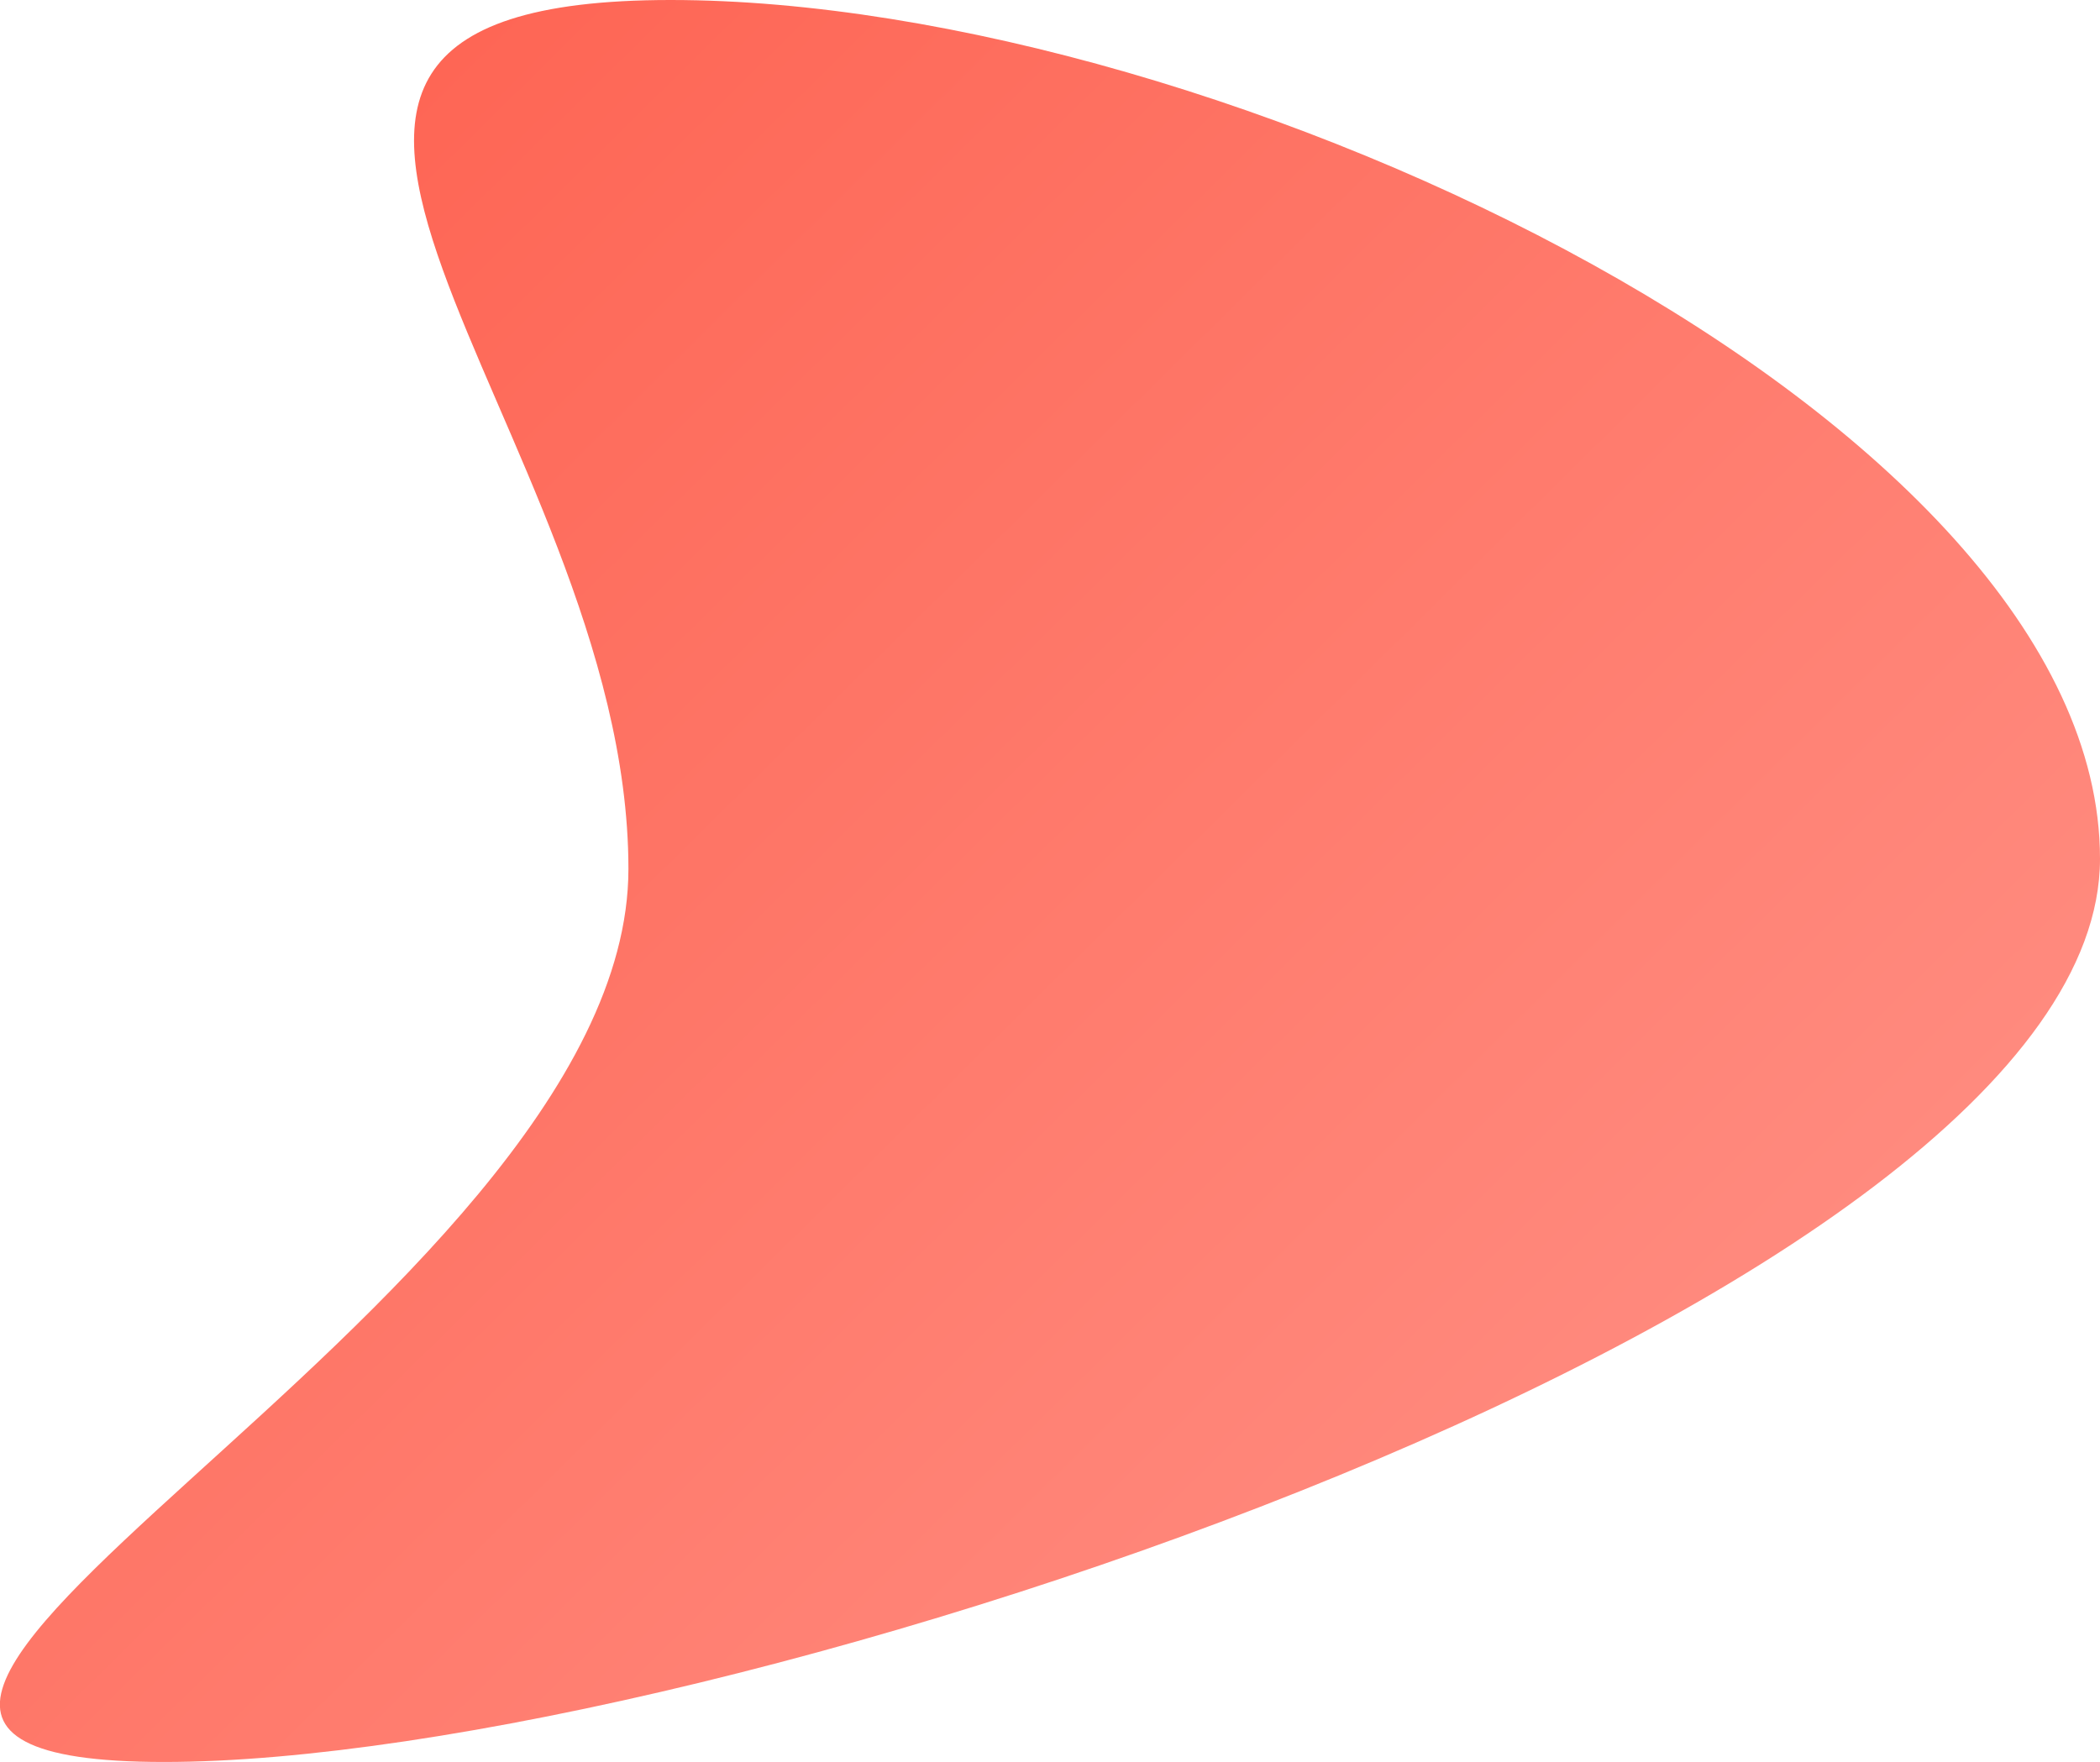
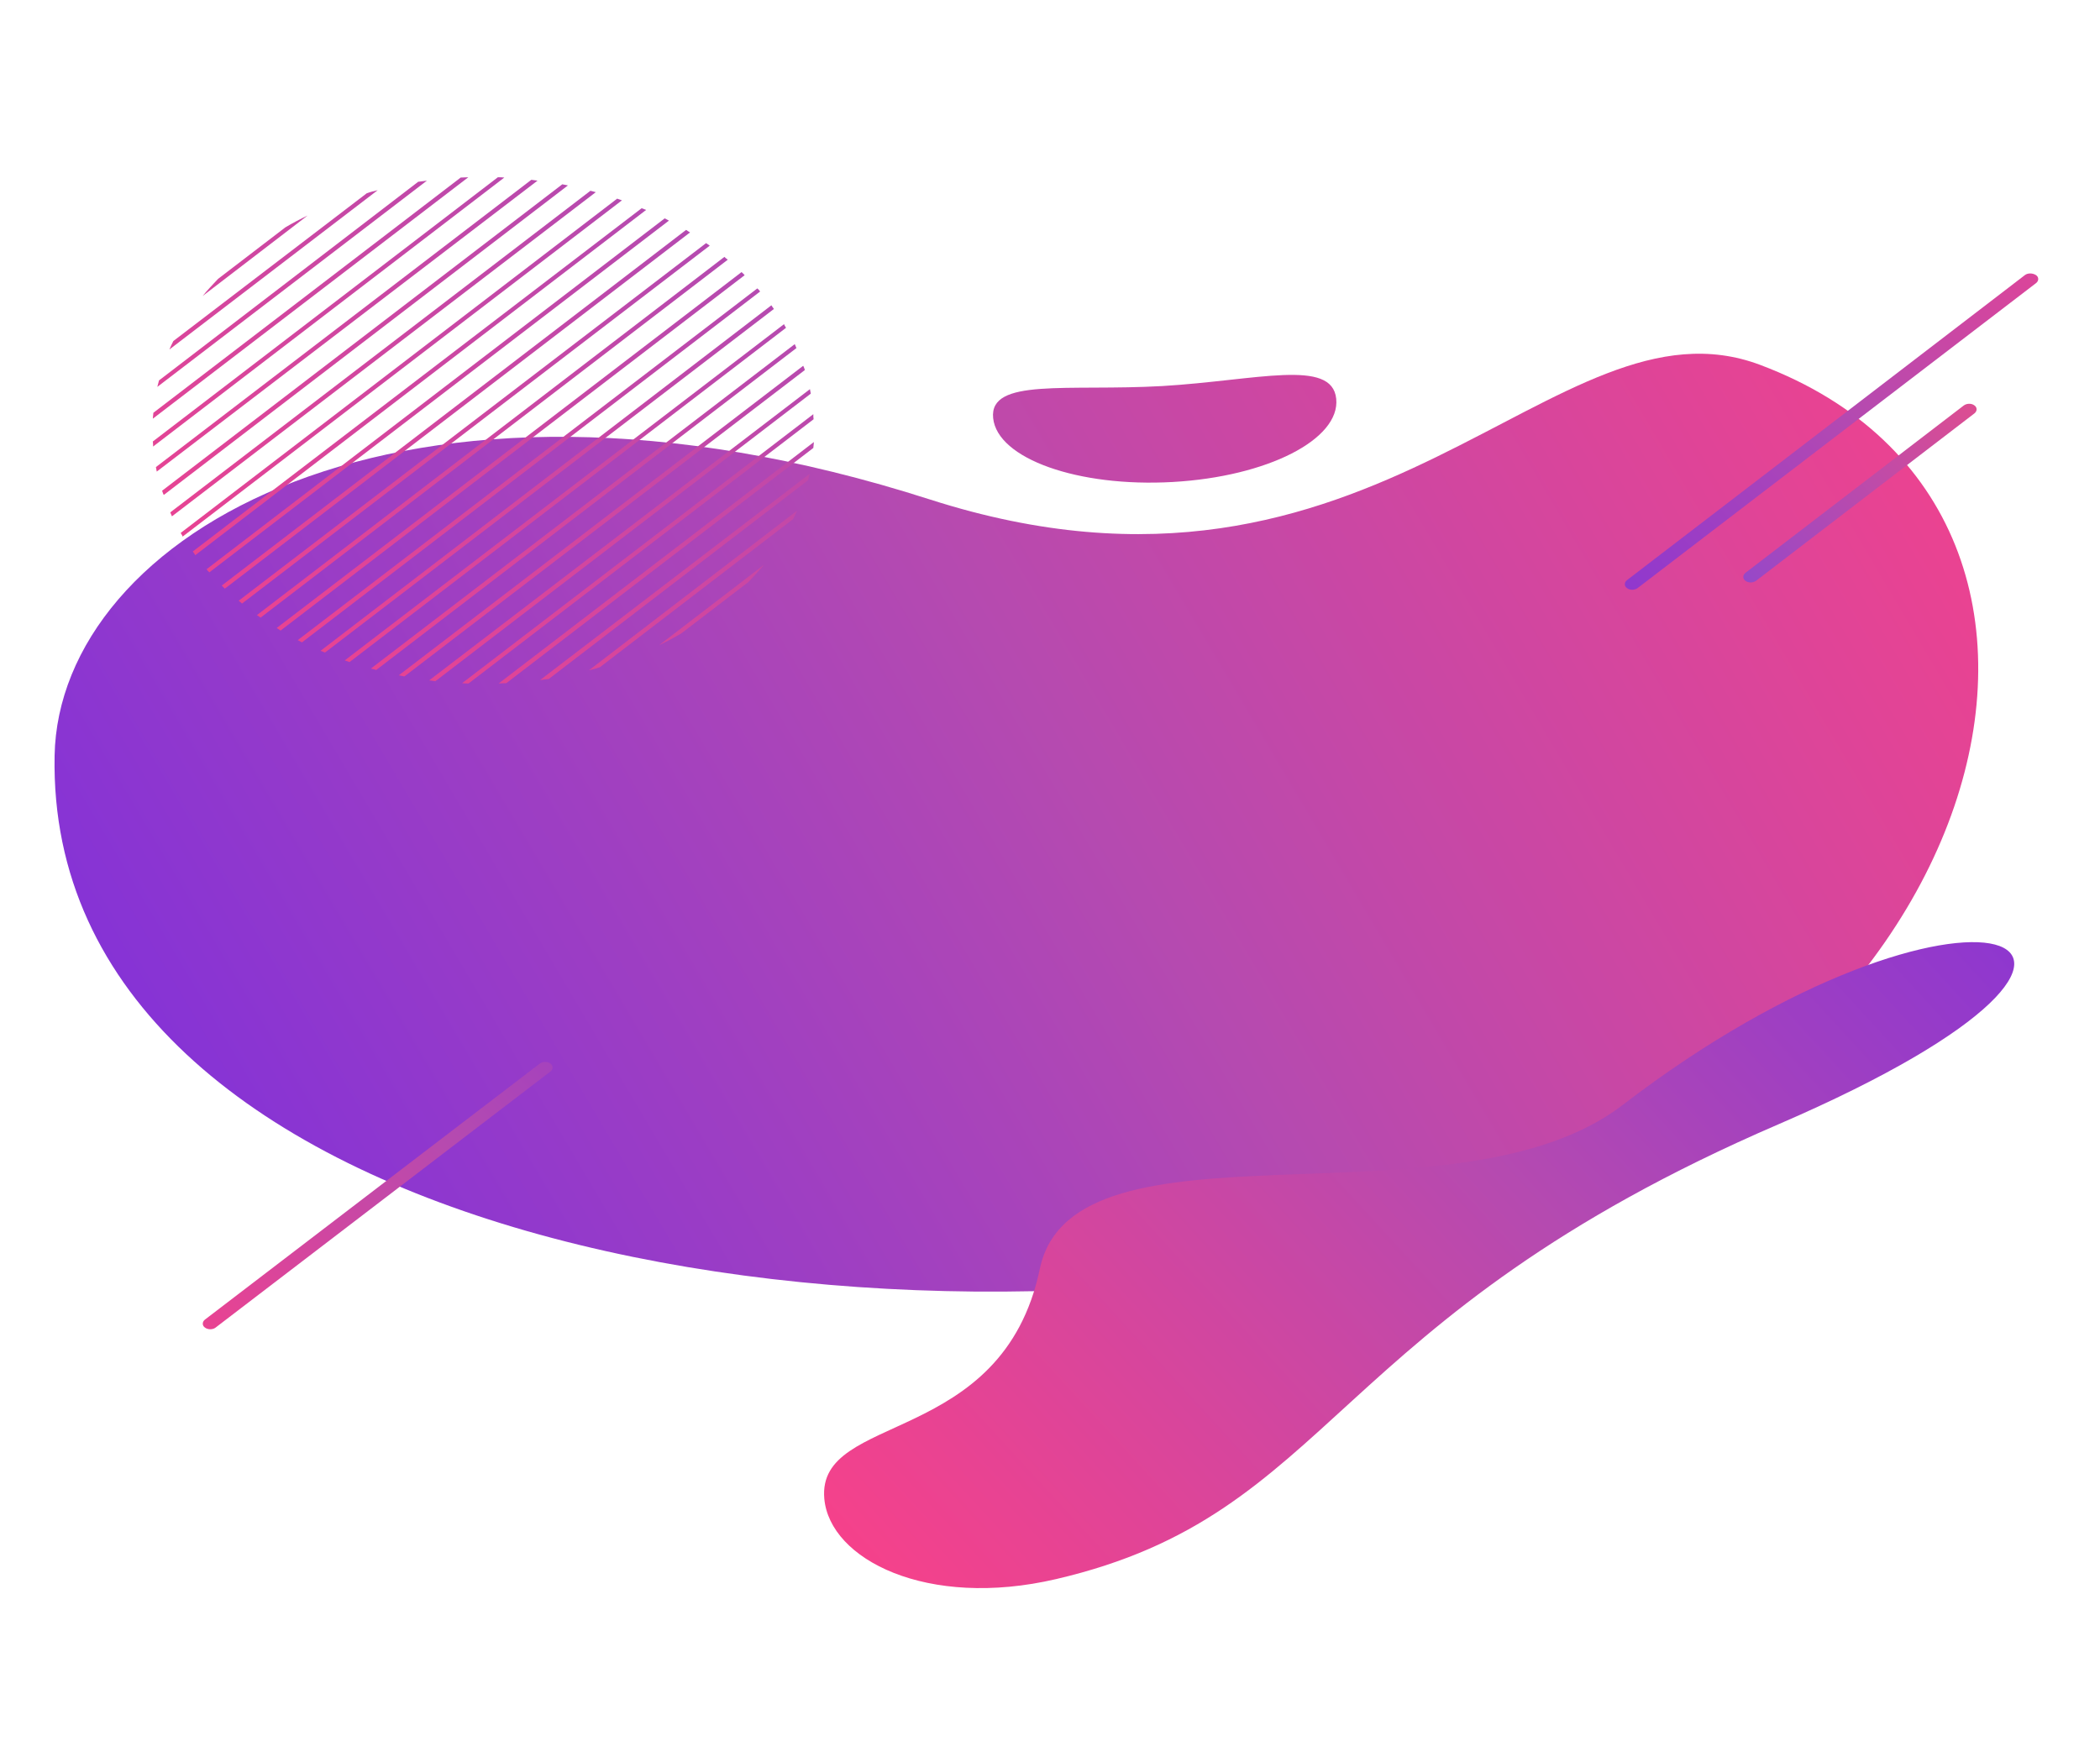
<svg xmlns="http://www.w3.org/2000/svg" version="1.1" id="Layer_6" x="0px" y="0px" viewBox="0 0 746.2 626.2" style="enable-background:new 0 0 746.2 626.2;" xml:space="preserve">
  <style type="text/css">
	.st0{fill:url(#SVGID_1_);}
+ 	.st1{fill:url(#SVGID_2_);}
+ 	.st2{fill:url(#SVGID_3_);}
+ 	.st3{fill:url(#SVGID_4_);}
+ 	.st4{fill:url(#SVGID_5_);}
+ 	.st5{fill:url(#SVGID_6_);}
+ 	.st6{fill:url(#SVGID_7_);}
+ 	.st7{fill:url(#SVGID_8_);}
+ 	.st8{fill:url(#SVGID_9_);}
+ 	.st9{fill:url(#SVGID_10_);}
+ 	.st10{fill:url(#SVGID_11_);}
+ 	.st11{fill:url(#SVGID_12_);}
+ 	.st12{fill:url(#SVGID_13_);}
+ 	.st13{fill:url(#SVGID_14_);}
+ 	.st14{fill:url(#SVGID_15_);}
+ 	.st15{fill:url(#SVGID_16_);}
+ 	.st16{fill:url(#SVGID_17_);}
+ 	.st17{fill:url(#SVGID_18_);}
+ 	.st18{fill:url(#SVGID_19_);}
+ 	.st19{fill:url(#SVGID_20_);}
+ 	.st20{fill:url(#SVGID_21_);}
+ 	.st21{fill:url(#SVGID_22_);}
+ 	.st22{fill:url(#SVGID_23_);}
+ 	.st23{fill:url(#SVGID_24_);}
+ 	.st24{fill:url(#SVGID_25_);}
+ 	.st25{fill:url(#SVGID_26_);}
+ 	.st26{fill:url(#SVGID_27_);}
+ 	.st27{fill:url(#SVGID_28_);}
+ 	.st28{fill:url(#SVGID_29_);}
+ 	.st29{fill:url(#SVGID_30_);}
+ 	.st30{fill:url(#SVGID_31_);}
+ 	.st31{fill:url(#SVGID_32_);}
</style>
-   <linearGradient id="SVGID_1_" gradientUnits="userSpaceOnUse" x1="229.17" y1="53.084" x2="682.828" y2="512.484" gradientTransform="matrix(-1 0 0 -1 746.2 626.2)">
-     <stop offset="0" style="stop-color:#FF8A7E" />
-     <stop offset="1" style="stop-color:#FE6655" />
-   </linearGradient>
-   <path class="st0" d="M223.3,308.8C223.3,152.4,42.3,0,238.3,0c196.1,0,507.9,148.8,507.9,305.2s-491.8,321-687.9,321  S223.3,465.2,223.3,308.8z" />
+   <g>
+     <g>
+       <linearGradient id="SVGID_1_" gradientUnits="userSpaceOnUse" x1="753.802" y1="-911.916" x2="21.481" y2="-479.997" gradientTransform="matrix(1 0 0 1 0 960)">
+         <stop offset="4.192073e-04" style="stop-color:#FF4085" />
+         <stop offset="0.514" style="stop-color:#B54AB0" />
+         <stop offset="1" style="stop-color:#7A2DDF" />
+       </linearGradient>
+       <path class="st0" d="M625.5,129.7c-73.2-27.6-135.6,99-295.1,47.8C141.8,117,20.8,190.7,19.4,268.6    c-3.2,170.9,287.9,222,487.9,172.4C707.3,391.4,766.8,182.9,625.5,129.7z" />
+       <linearGradient id="SVGID_2_" gradientUnits="userSpaceOnUse" x1="703.64" y1="-983.215" x2="-41.968" y2="-543.458" gradientTransform="matrix(1 0 0 1 0 960)">
+         <stop offset="4.192073e-04" style="stop-color:#FF4085" />
+         <stop offset="0.514" style="stop-color:#B54AB0" />
+         <stop offset="1" style="stop-color:#7A2DDF" />
+       </linearGradient>
+       <path class="st1" d="M474.8,141.7c-1.5-14.4-28.2-6.5-61.8-4.5c-33.7,1.9-61.6-3-60.1,11.4c1.5,14.4,30.1,24.6,63.8,22.7    C450.4,169.4,476.3,156.1,474.8,141.7z" />
+     </g>
+     <linearGradient id="SVGID_3_" gradientUnits="userSpaceOnUse" x1="305.79" y1="-346.666" x2="737.04" y2="-742.925" gradientTransform="matrix(1 0 0 1 0 960)">
+       <stop offset="4.192073e-04" style="stop-color:#FF4085" />
+       <stop offset="0.514" style="stop-color:#B54AB0" />
+       <stop offset="1" style="stop-color:#7A2DDF" />
+     </linearGradient>
+     <path class="st2" d="M576.6,392.7c-59.5,45.7-195.1,1.1-207.1,58.2c-13.3,63.6-79.3,50.8-76.6,81.7c1.9,21.6,36.5,39.3,82.4,28.6   c99.6-23.2,95.6-92.2,256.8-161.7C789.6,331.5,697.8,299.6,576.6,392.7z" />
+     <g>
+       <linearGradient id="SVGID_4_" gradientUnits="userSpaceOnUse" x1="-2329.278" y1="-3831.766" x2="-2721.689" y2="-3446.075" gradientTransform="matrix(1 0 0 1 2584.661 3760.393)">
+         <stop offset="0" style="stop-color:#7A2DDF" />
+         <stop offset="0.234" style="stop-color:#B54AB0" />
+         <stop offset="0.759" style="stop-color:#FF4085" />
+       </linearGradient>
+       <path class="st3" d="M77.5,99.1c-1.9,2-3.8,4-5.5,6.1l37.3-28.6c-2.7,1.3-5.4,2.7-7.9,4.2L77.5,99.1z" />
+       <linearGradient id="SVGID_5_" gradientUnits="userSpaceOnUse" x1="-2322.988" y1="-3826.884" x2="-2715.384" y2="-3441.206" gradientTransform="matrix(1 0 0 1 2584.661 3760.393)">
+         <stop offset="0" style="stop-color:#7A2DDF" />
+         <stop offset="0.234" style="stop-color:#B54AB0" />
+         <stop offset="0.759" style="stop-color:#FF4085" />
+       </linearGradient>
+       <path class="st4" d="M61.6,121.2c-0.5,1-1,2-1.4,3l74-56.6c-1.3,0.3-2.6,0.6-3.9,1.1L61.6,121.2z" />
+       <linearGradient id="SVGID_6_" gradientUnits="userSpaceOnUse" x1="-2316.528" y1="-3821.846" x2="-2708.916" y2="-3436.177" gradientTransform="matrix(1 0 0 1 2584.661 3760.393)">
+         <stop offset="0" style="stop-color:#7A2DDF" />
+         <stop offset="0.234" style="stop-color:#B54AB0" />
+         <stop offset="0.759" style="stop-color:#FF4085" />
+       </linearGradient>
+       <path class="st5" d="M56.5,135.2c-0.2,0.8-0.4,1.6-0.6,2.3l95.8-73.3c-1,0.1-2,0.3-3.1,0.4L56.5,135.2z" />
+       <linearGradient id="SVGID_7_" gradientUnits="userSpaceOnUse" x1="-2310.101" y1="-3816.858" x2="-2702.494" y2="-3431.184" gradientTransform="matrix(1 0 0 1 2584.661 3760.393)">
+         <stop offset="0" style="stop-color:#7A2DDF" />
+         <stop offset="0.234" style="stop-color:#B54AB0" />
+         <stop offset="0.759" style="stop-color:#FF4085" />
+       </linearGradient>
+       <path class="st6" d="M54.5,146.7c-0.1,0.6-0.1,1.3-0.2,2.1L166.4,63c-0.9,0-1.8,0.1-2.7,0.1L54.5,146.7z" />
+       <linearGradient id="SVGID_8_" gradientUnits="userSpaceOnUse" x1="-2303.613" y1="-3811.815" x2="-2696.024" y2="-3426.123" gradientTransform="matrix(1 0 0 1 2584.661 3760.393)">
+         <stop offset="0" style="stop-color:#7A2DDF" />
+         <stop offset="0.234" style="stop-color:#B54AB0" />
+         <stop offset="0.759" style="stop-color:#FF4085" />
+       </linearGradient>
+       <path class="st7" d="M54.3,156.9c0.1,0.6,0.1,1.2,0.1,1.8l124.8-95.6c-0.7-0.1-1.6-0.1-2.3-0.1L54.3,156.9z" />
+       <linearGradient id="SVGID_9_" gradientUnits="userSpaceOnUse" x1="-2297.157" y1="-3806.775" x2="-2689.549" y2="-3421.102" gradientTransform="matrix(1 0 0 1 2584.661 3760.393)">
+         <stop offset="0" style="stop-color:#7A2DDF" />
+         <stop offset="0.234" style="stop-color:#B54AB0" />
+         <stop offset="0.759" style="stop-color:#FF4085" />
+       </linearGradient>
+       <path class="st8" d="M55.4,166c0.1,0.5,0.2,1.1,0.3,1.6L191,64.2c-0.7-0.1-1.4-0.2-2.2-0.3L55.4,166z" />
+       <linearGradient id="SVGID_10_" gradientUnits="userSpaceOnUse" x1="-2290.685" y1="-3801.751" x2="-2683.104" y2="-3416.052" gradientTransform="matrix(1 0 0 1 2584.661 3760.393)">
+         <stop offset="0" style="stop-color:#7A2DDF" />
+         <stop offset="0.234" style="stop-color:#B54AB0" />
+         <stop offset="0.759" style="stop-color:#FF4085" />
+       </linearGradient>
+       <path class="st9" d="M57.6,174.4c0.2,0.5,0.3,1,0.6,1.5l143.6-110c-0.6-0.1-1.3-0.3-2-0.4L57.6,174.4z" />
+       <linearGradient id="SVGID_11_" gradientUnits="userSpaceOnUse" x1="-2284.231" y1="-3796.717" x2="-2676.629" y2="-3411.038" gradientTransform="matrix(1 0 0 1 2584.661 3760.393)">
+         <stop offset="0" style="stop-color:#7A2DDF" />
+         <stop offset="0.234" style="stop-color:#B54AB0" />
+         <stop offset="0.759" style="stop-color:#FF4085" />
+       </linearGradient>
+       <path class="st10" d="M60.5,182.1c0.2,0.4,0.4,0.9,0.6,1.4L211.7,68.3c-0.6-0.2-1.2-0.3-1.9-0.5L60.5,182.1z" />
+       <linearGradient id="SVGID_12_" gradientUnits="userSpaceOnUse" x1="-2277.738" y1="-3791.658" x2="-2670.146" y2="-3405.97" gradientTransform="matrix(1 0 0 1 2584.661 3760.393)">
+         <stop offset="0" style="stop-color:#7A2DDF" />
+         <stop offset="0.234" style="stop-color:#B54AB0" />
+         <stop offset="0.759" style="stop-color:#FF4085" />
+       </linearGradient>
+       <path class="st11" d="M64.2,189.4c0.2,0.4,0.6,0.9,0.7,1.3L221,71.2c-0.6-0.2-1.1-0.4-1.7-0.6L64.2,189.4z" />
+       <linearGradient id="SVGID_13_" gradientUnits="userSpaceOnUse" x1="-2271.265" y1="-3786.615" x2="-2663.674" y2="-3400.927" gradientTransform="matrix(1 0 0 1 2584.661 3760.393)">
+         <stop offset="0" style="stop-color:#7A2DDF" />
+         <stop offset="0.234" style="stop-color:#B54AB0" />
+         <stop offset="0.759" style="stop-color:#FF4085" />
+       </linearGradient>
+       <path class="st12" d="M68.5,196c0.3,0.4,0.6,0.8,0.9,1.3L229.6,74.6c-0.6-0.2-1-0.4-1.6-0.6L68.5,196z" />
+       <linearGradient id="SVGID_14_" gradientUnits="userSpaceOnUse" x1="-2264.783" y1="-3781.546" x2="-2657.16" y2="-3395.888" gradientTransform="matrix(1 0 0 1 2584.661 3760.393)">
+         <stop offset="0" style="stop-color:#7A2DDF" />
+         <stop offset="0.234" style="stop-color:#B54AB0" />
+         <stop offset="0.759" style="stop-color:#FF4085" />
+       </linearGradient>
+       <path class="st13" d="M73.4,202.3c0.3,0.4,0.6,0.8,1,1.1l163.3-125c-0.5-0.3-1-0.5-1.5-0.8L73.4,202.3z" />
+       <linearGradient id="SVGID_15_" gradientUnits="userSpaceOnUse" x1="-2258.295" y1="-3776.546" x2="-2650.794" y2="-3390.768" gradientTransform="matrix(1 0 0 1 2584.661 3760.393)">
+         <stop offset="0" style="stop-color:#7A2DDF" />
+         <stop offset="0.234" style="stop-color:#B54AB0" />
+         <stop offset="0.759" style="stop-color:#FF4085" />
+       </linearGradient>
+       <path class="st14" d="M78.8,208.1c0.3,0.3,0.7,0.8,1.1,1.1L245.2,82.6c-0.5-0.3-1-0.6-1.4-0.9L78.8,208.1z" />
+       <linearGradient id="SVGID_16_" gradientUnits="userSpaceOnUse" x1="-2251.773" y1="-3771.547" x2="-2644.476" y2="-3385.569" gradientTransform="matrix(1 0 0 1 2584.661 3760.393)">
+         <stop offset="0" style="stop-color:#7A2DDF" />
+         <stop offset="0.234" style="stop-color:#B54AB0" />
+         <stop offset="0.759" style="stop-color:#FF4085" />
+       </linearGradient>
+       <path class="st15" d="M84.8,213.5c0.4,0.3,0.8,0.6,1.2,1L252.2,87.3c-0.4-0.3-0.9-0.6-1.3-0.9L84.8,213.5z" />
+       <linearGradient id="SVGID_17_" gradientUnits="userSpaceOnUse" x1="-2245.339" y1="-3766.493" x2="-2638.056" y2="-3380.501" gradientTransform="matrix(1 0 0 1 2584.661 3760.393)">
+         <stop offset="0" style="stop-color:#7A2DDF" />
+         <stop offset="0.234" style="stop-color:#B54AB0" />
+         <stop offset="0.759" style="stop-color:#FF4085" />
+       </linearGradient>
+       <path class="st16" d="M91.3,218.6c0.4,0.3,0.9,0.6,1.3,0.9l166-127.2c-0.4-0.3-0.8-0.6-1.2-1L91.3,218.6z" />
+       <linearGradient id="SVGID_18_" gradientUnits="userSpaceOnUse" x1="-2238.976" y1="-3761.307" x2="-2631.482" y2="-3375.522" gradientTransform="matrix(1 0 0 1 2584.661 3760.393)">
+         <stop offset="0" style="stop-color:#7A2DDF" />
+         <stop offset="0.234" style="stop-color:#B54AB0" />
+         <stop offset="0.759" style="stop-color:#FF4085" />
+       </linearGradient>
+       <path class="st17" d="M98.3,223.2c0.5,0.3,1,0.6,1.4,0.9L264.6,97.8c-0.3-0.3-0.7-0.8-1.1-1.1L98.3,223.2z" />
+       <linearGradient id="SVGID_19_" gradientUnits="userSpaceOnUse" x1="-2232.553" y1="-3756.152" x2="-2624.929" y2="-3370.494" gradientTransform="matrix(1 0 0 1 2584.661 3760.393)">
+         <stop offset="0" style="stop-color:#7A2DDF" />
+         <stop offset="0.234" style="stop-color:#B54AB0" />
+         <stop offset="0.759" style="stop-color:#FF4085" />
+       </linearGradient>
+       <path class="st18" d="M105.8,227.5c0.5,0.3,1,0.5,1.5,0.8l162.8-124.7c-0.3-0.4-0.6-0.8-1-1.1L105.8,227.5z" />
+       <linearGradient id="SVGID_20_" gradientUnits="userSpaceOnUse" x1="-2226.084" y1="-3751.164" x2="-2618.498" y2="-3365.47" gradientTransform="matrix(1 0 0 1 2584.661 3760.393)">
+         <stop offset="0" style="stop-color:#7A2DDF" />
+         <stop offset="0.234" style="stop-color:#B54AB0" />
+         <stop offset="0.759" style="stop-color:#FF4085" />
+       </linearGradient>
+       <path class="st19" d="M113.9,231.3c0.6,0.2,1,0.4,1.6,0.6L275,109.8c-0.3-0.4-0.6-0.8-0.9-1.3L113.9,231.3z" />
+       <linearGradient id="SVGID_21_" gradientUnits="userSpaceOnUse" x1="-2219.627" y1="-3746.13" x2="-2612.034" y2="-3360.442" gradientTransform="matrix(1 0 0 1 2584.661 3760.393)">
+         <stop offset="0" style="stop-color:#7A2DDF" />
+         <stop offset="0.234" style="stop-color:#B54AB0" />
+         <stop offset="0.759" style="stop-color:#FF4085" />
+       </linearGradient>
+       <path class="st20" d="M122.5,234.7c0.6,0.2,1.1,0.4,1.7,0.6l155.1-118.8c-0.2-0.4-0.6-0.9-0.7-1.3L122.5,234.7z" />
+       <linearGradient id="SVGID_22_" gradientUnits="userSpaceOnUse" x1="-2213.136" y1="-3741.073" x2="-2605.549" y2="-3355.379" gradientTransform="matrix(1 0 0 1 2584.661 3760.393)">
+         <stop offset="0" style="stop-color:#7A2DDF" />
+         <stop offset="0.234" style="stop-color:#B54AB0" />
+         <stop offset="0.759" style="stop-color:#FF4085" />
+       </linearGradient>
+       <path class="st21" d="M131.8,237.6c0.6,0.2,1.2,0.3,1.9,0.5l149.3-114.4c-0.2-0.4-0.4-0.9-0.6-1.4L131.8,237.6z" />
+       <linearGradient id="SVGID_23_" gradientUnits="userSpaceOnUse" x1="-2206.659" y1="-3736.026" x2="-2599.072" y2="-3350.332" gradientTransform="matrix(1 0 0 1 2584.661 3760.393)">
+         <stop offset="0" style="stop-color:#7A2DDF" />
+         <stop offset="0.234" style="stop-color:#B54AB0" />
+         <stop offset="0.759" style="stop-color:#FF4085" />
+       </linearGradient>
+       <path class="st22" d="M141.7,240c0.6,0.1,1.3,0.3,2,0.4l142.3-108.9c-0.2-0.5-0.3-1-0.6-1.5L141.7,240z" />
+       <linearGradient id="SVGID_24_" gradientUnits="userSpaceOnUse" x1="-2200.164" y1="-3730.942" x2="-2592.561" y2="-3345.264" gradientTransform="matrix(1 0 0 1 2584.661 3760.393)">
+         <stop offset="0" style="stop-color:#7A2DDF" />
+         <stop offset="0.234" style="stop-color:#B54AB0" />
+         <stop offset="0.759" style="stop-color:#FF4085" />
+       </linearGradient>
+       <path class="st23" d="M152.5,241.8c0.7,0.1,1.4,0.2,2.2,0.3l133.4-102.2c-0.1-0.5-0.2-1.1-0.3-1.6L152.5,241.8z" />
+       <linearGradient id="SVGID_25_" gradientUnits="userSpaceOnUse" x1="-2193.749" y1="-3725.976" x2="-2586.161" y2="-3340.285" gradientTransform="matrix(1 0 0 1 2584.661 3760.393)">
+         <stop offset="0" style="stop-color:#7A2DDF" />
+         <stop offset="0.234" style="stop-color:#B54AB0" />
+         <stop offset="0.759" style="stop-color:#FF4085" />
+       </linearGradient>
+       <path class="st24" d="M164.2,242.8c0.7,0.1,1.6,0.1,2.3,0.1l122.6-93.9c-0.1-0.6-0.1-1.2-0.1-1.8L164.2,242.8z" />
+       <linearGradient id="SVGID_26_" gradientUnits="userSpaceOnUse" x1="-2187.232" y1="-3720.875" x2="-2579.633" y2="-3335.193" gradientTransform="matrix(1 0 0 1 2584.661 3760.393)">
+         <stop offset="0" style="stop-color:#7A2DDF" />
+         <stop offset="0.234" style="stop-color:#B54AB0" />
+         <stop offset="0.759" style="stop-color:#FF4085" />
+       </linearGradient>
+       <path class="st25" d="M177.2,242.9c0.9,0,1.8-0.1,2.7-0.1L289,159.2c0.1-0.6,0.1-1.3,0.2-2.1L177.2,242.9z" />
+       <linearGradient id="SVGID_27_" gradientUnits="userSpaceOnUse" x1="-2180.791" y1="-3715.873" x2="-2573.2" y2="-3330.183" gradientTransform="matrix(1 0 0 1 2584.661 3760.393)">
+         <stop offset="0" style="stop-color:#7A2DDF" />
+         <stop offset="0.234" style="stop-color:#B54AB0" />
+         <stop offset="0.759" style="stop-color:#FF4085" />
+       </linearGradient>
+       <path class="st26" d="M191.9,241.7c1-0.1,2-0.3,3.1-0.4l92.1-70.6c0.2-0.8,0.4-1.6,0.6-2.3L191.9,241.7z" />
+       <linearGradient id="SVGID_28_" gradientUnits="userSpaceOnUse" x1="-2174.348" y1="-3710.881" x2="-2566.773" y2="-3325.175" gradientTransform="matrix(1 0 0 1 2584.661 3760.393)">
+         <stop offset="0" style="stop-color:#7A2DDF" />
+         <stop offset="0.234" style="stop-color:#B54AB0" />
+         <stop offset="0.759" style="stop-color:#FF4085" />
+       </linearGradient>
+       <path class="st27" d="M209.3,238.2c1.3-0.3,2.6-0.6,3.9-1.1l68.6-52.6c0.5-1,1-2,1.4-3L209.3,238.2z" />
+       <linearGradient id="SVGID_29_" gradientUnits="userSpaceOnUse" x1="-2168.066" y1="-3706.011" x2="-2560.477" y2="-3320.32" gradientTransform="matrix(1 0 0 1 2584.661 3760.393)">
+         <stop offset="0" style="stop-color:#7A2DDF" />
+         <stop offset="0.234" style="stop-color:#B54AB0" />
+         <stop offset="0.759" style="stop-color:#FF4085" />
+       </linearGradient>
+       <path class="st28" d="M271.5,200.7l-37.3,28.6c2.7-1.3,5.4-2.7,7.9-4.2l23.9-18.3C267.9,204.8,269.8,202.7,271.5,200.7z" />
+     </g>
+     <linearGradient id="SVGID_30_" gradientUnits="userSpaceOnUse" x1="275.116" y1="-676.064" x2="46.961" y2="-447.909" gradientTransform="matrix(1 0 0 1 0 960)">
+       <stop offset="0" style="stop-color:#7A2DDF" />
+       <stop offset="0.514" style="stop-color:#B54AB0" />
+       <stop offset="1" style="stop-color:#FF4085" />
+     </linearGradient>
+     <path class="st29" d="M76.5,471.9l119.1-91.1c1-0.8,1-2.1,0-2.8l0,0c-1-0.8-2.7-0.8-3.8,0L72.8,469c-1,0.8-1,2.1,0,2.8l0,0   C73.8,472.6,75.5,472.6,76.5,471.9z" />
+     <linearGradient id="SVGID_31_" gradientUnits="userSpaceOnUse" x1="7610.819" y1="2253.56" x2="7374.788" y2="2466.644" gradientTransform="matrix(-1 0 0 -1 8148.924 2508.689)">
+       <stop offset="0" style="stop-color:#7A2DDF" />
+       <stop offset="0.514" style="stop-color:#B54AB0" />
+       <stop offset="1" style="stop-color:#FF4085" />
+     </linearGradient>
+     <path class="st30" d="M719.6,97.7L578.1,206.2c-1,0.8-1,2.1,0,2.8l0,0c1,0.8,2.7,0.8,3.8,0l141.6-108.4c1-0.8,1-2.1,0-2.8l0,0   C722.3,97,720.6,97,719.6,97.7z" />
+     <linearGradient id="SVGID_32_" gradientUnits="userSpaceOnUse" x1="724.057" y1="-841.729" x2="591.744" y2="-722.279" gradientTransform="matrix(1 0 0 1 0 960)">
+       <stop offset="0" style="stop-color:#F44F7F" />
+       <stop offset="0.514" style="stop-color:#B54AB0" />
+       <stop offset="1" style="stop-color:#7A45DF" />
+     </linearGradient>
+     <path class="st31" d="M620.2,203.6c-1,0.8-1,2.1,0,2.8l0,0c1,0.8,2.7,0.8,3.8,0l77.6-59.5c1-0.8,1-2.1,0-2.8l0,0   c-1-0.8-2.7-0.8-3.8,0L620.2,203.6z" />
+   </g>
</svg>
